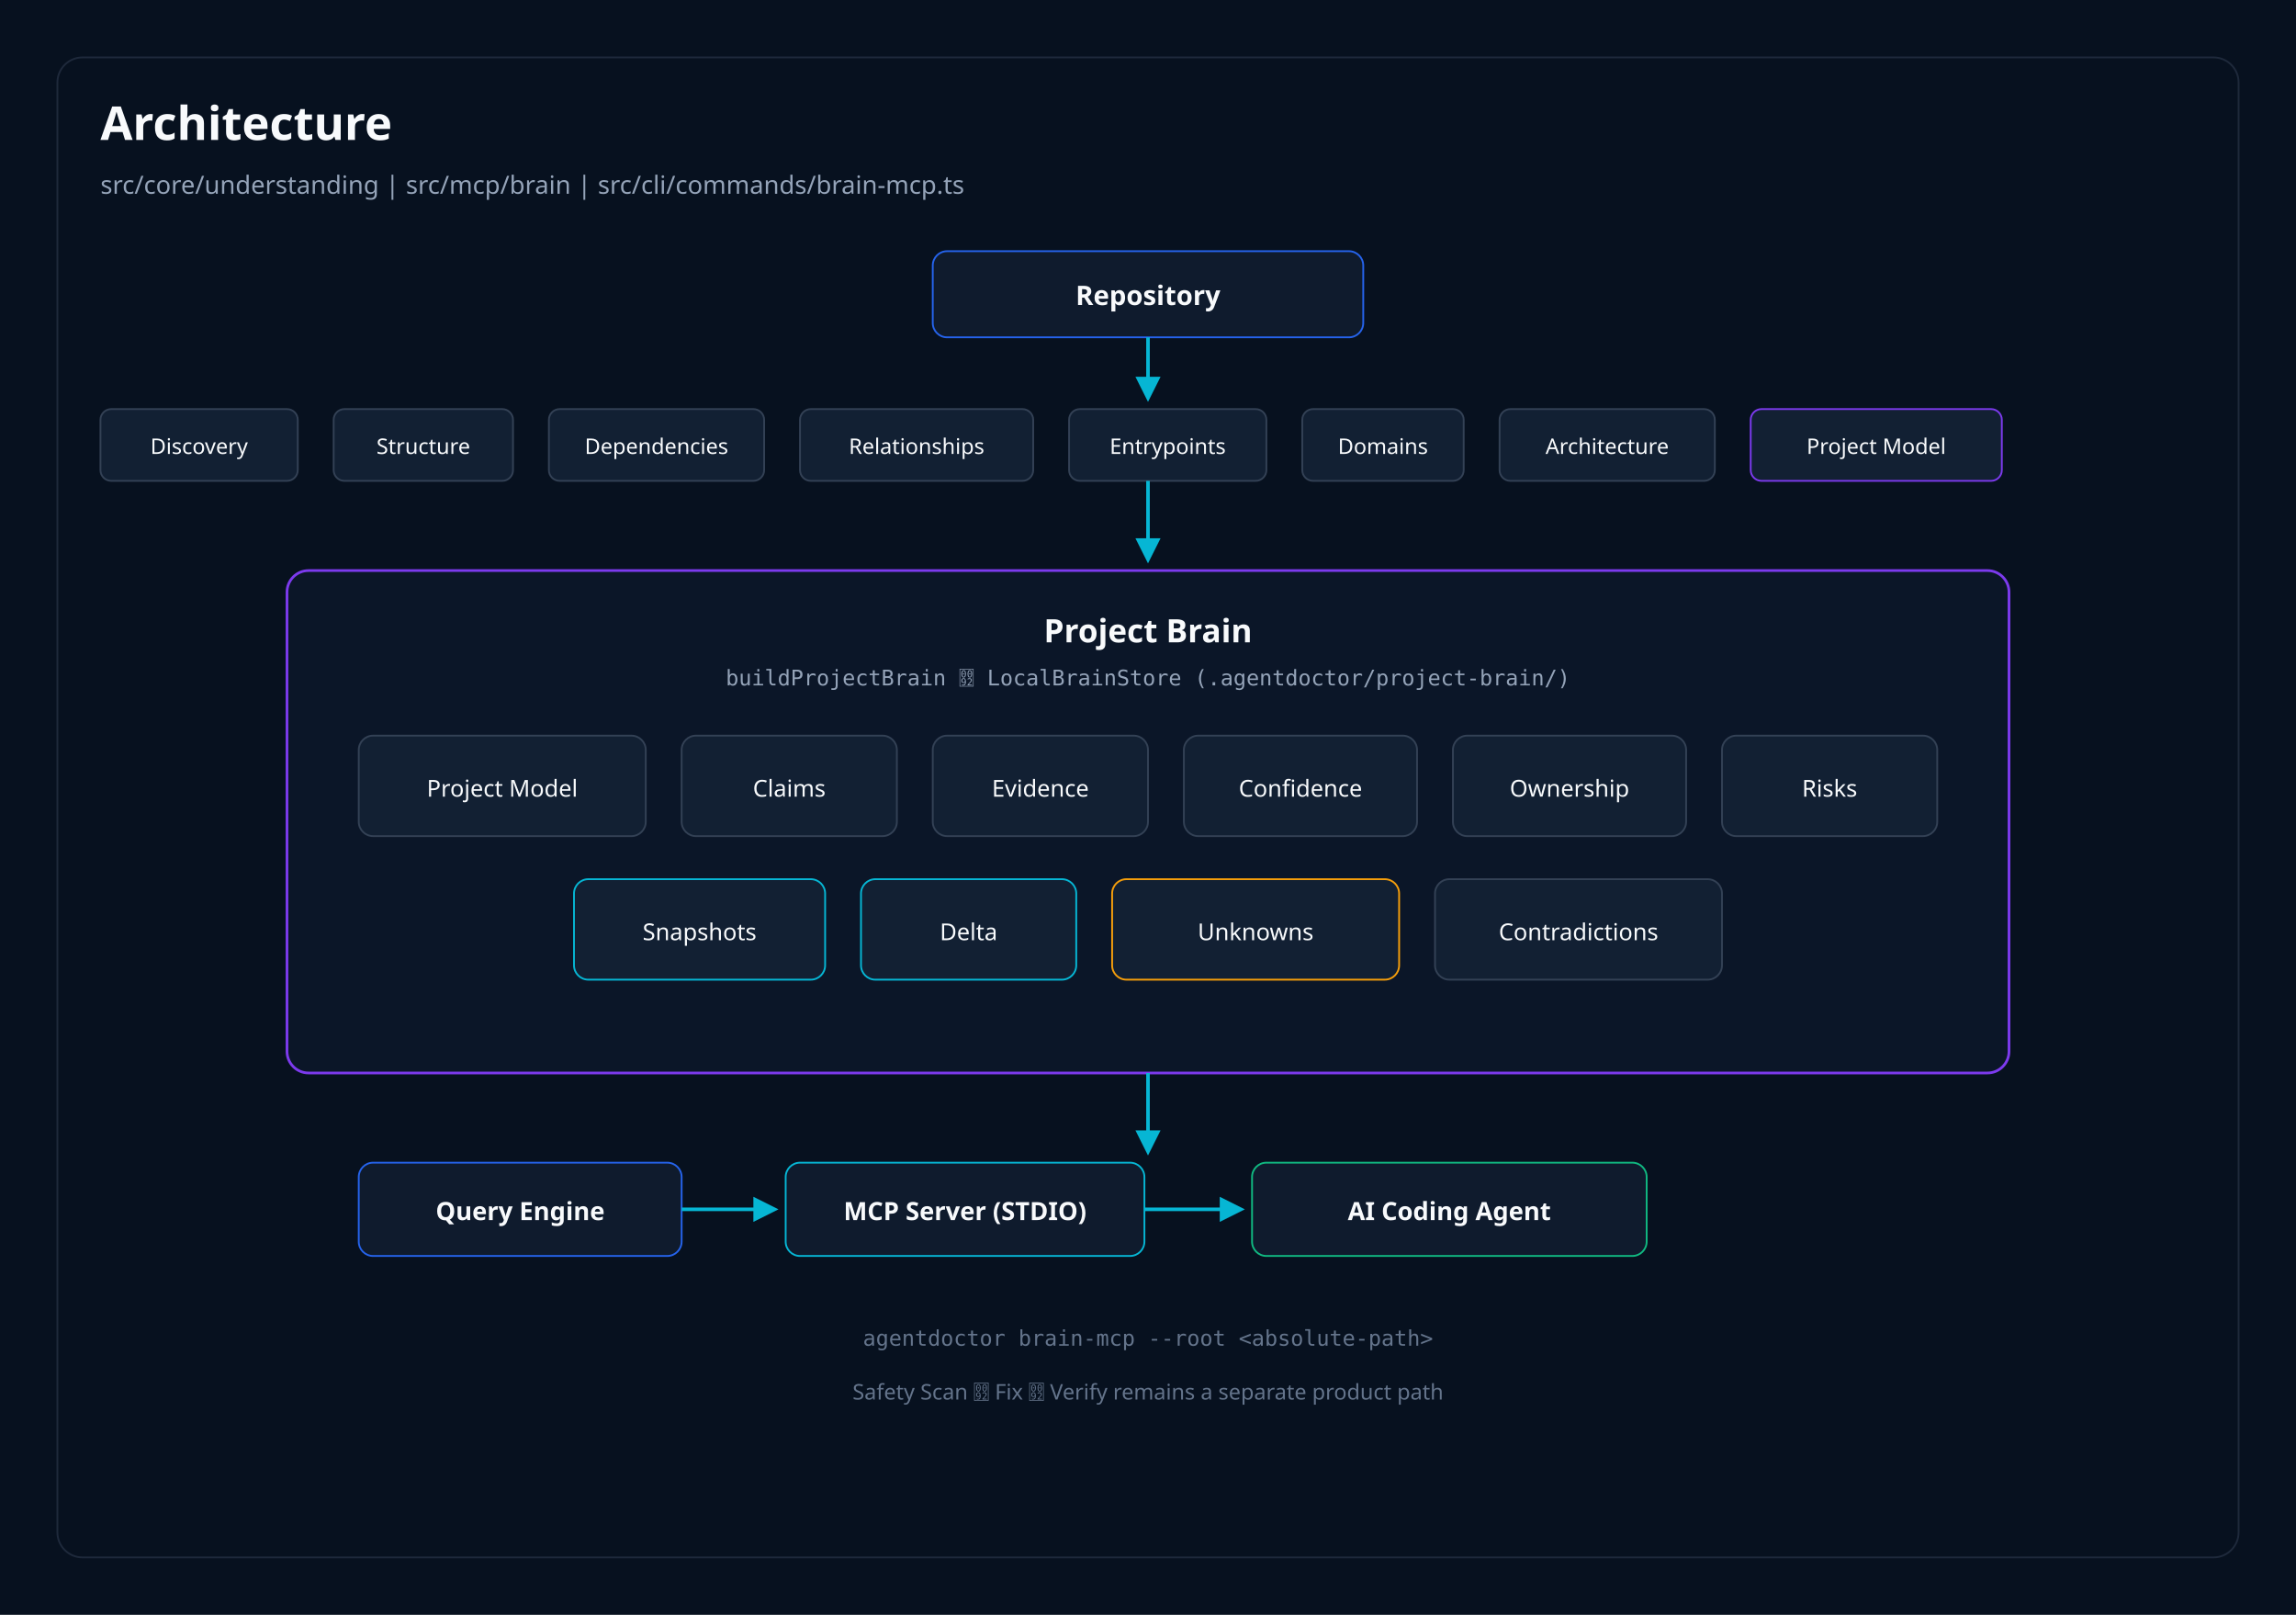
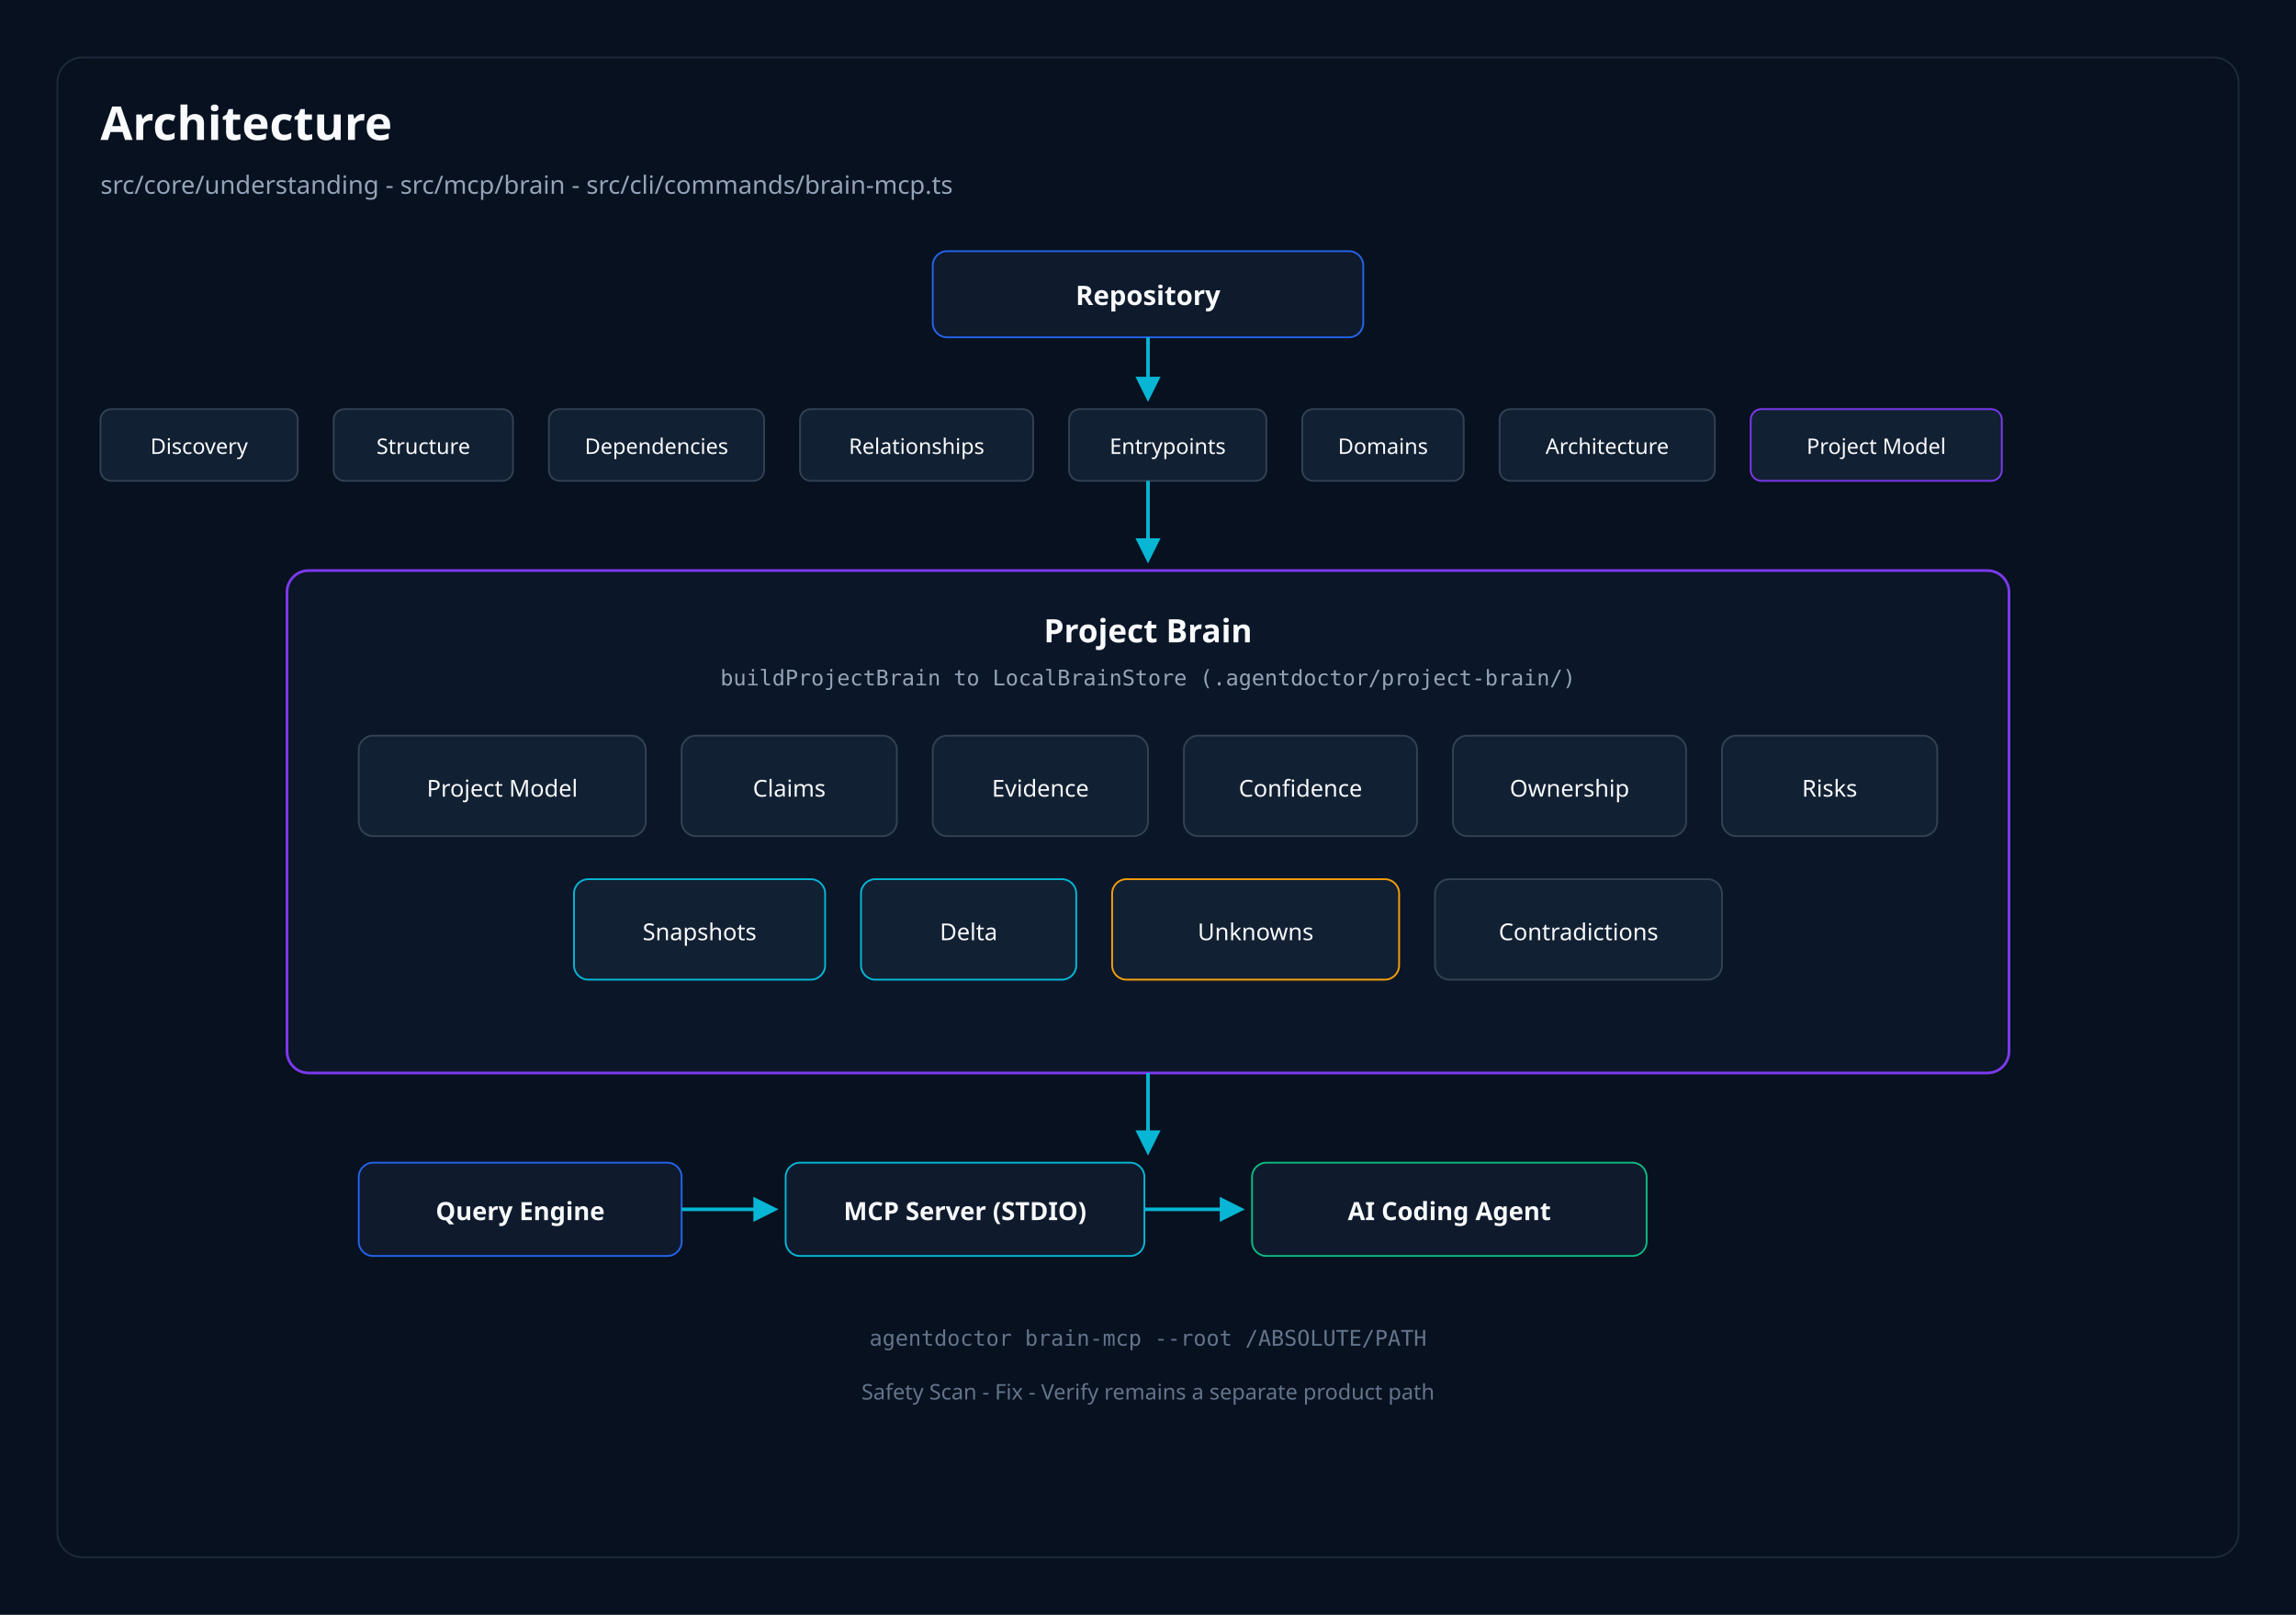
<svg xmlns="http://www.w3.org/2000/svg" width="1280" height="900" viewBox="0 0 1280 900" role="img" aria-labelledby="title desc">
  <defs>
    <marker id="a" markerWidth="7" markerHeight="7" refX="5" refY="3.5" orient="auto">
      <path d="M0,0 L7,3.5 L0,7 Z" fill="#06B6D4" />
    </marker>
  </defs>
  <rect width="1280" height="900" fill="#07111F" />
  <rect x="32" y="32" width="1216" height="836" rx="14" fill="none" stroke="#1E293B" />
  <text x="56" y="78" font-family="ui-sans-serif, system-ui, sans-serif" font-size="26" font-weight="700" fill="#F8FAFC">Architecture</text>
-   <text x="56" y="108" font-family="ui-sans-serif, system-ui, sans-serif" font-size="14" fill="#94A3B8">src/core/understanding | src/mcp/brain | src/cli/commands/brain-mcp.ts</text>
+   <text x="56" y="108" font-family="ui-sans-serif, system-ui, sans-serif" font-size="14" fill="#94A3B8">src/core/understanding - src/mcp/brain - src/cli/commands/brain-mcp.ts</text>
  <rect x="520" y="140" width="240" height="48" rx="8" fill="#0F1B2D" stroke="#2563EB" />
  <text x="640" y="170" text-anchor="middle" font-family="ui-sans-serif, system-ui, sans-serif" font-size="15" font-weight="600" fill="#F8FAFC">Repository</text>
  <line x1="640" y1="188" x2="640" y2="220" stroke="#06B6D4" stroke-width="2" marker-end="url(#a)" />
  <g font-family="ui-sans-serif, system-ui, sans-serif" font-size="12" fill="#F8FAFC">
    <rect x="56" y="228" width="110" height="40" rx="6" fill="#122033" stroke="#334155" />
    <text x="111" y="253" text-anchor="middle">Discovery</text>
    <rect x="186" y="228" width="100" height="40" rx="6" fill="#122033" stroke="#334155" />
    <text x="236" y="253" text-anchor="middle">Structure</text>
    <rect x="306" y="228" width="120" height="40" rx="6" fill="#122033" stroke="#334155" />
    <text x="366" y="253" text-anchor="middle">Dependencies</text>
    <rect x="446" y="228" width="130" height="40" rx="6" fill="#122033" stroke="#334155" />
    <text x="511" y="253" text-anchor="middle">Relationships</text>
    <rect x="596" y="228" width="110" height="40" rx="6" fill="#122033" stroke="#334155" />
    <text x="651" y="253" text-anchor="middle">Entrypoints</text>
    <rect x="726" y="228" width="90" height="40" rx="6" fill="#122033" stroke="#334155" />
    <text x="771" y="253" text-anchor="middle">Domains</text>
    <rect x="836" y="228" width="120" height="40" rx="6" fill="#122033" stroke="#334155" />
    <text x="896" y="253" text-anchor="middle">Architecture</text>
    <rect x="976" y="228" width="140" height="40" rx="6" fill="#122033" stroke="#7C3AED" />
    <text x="1046" y="253" text-anchor="middle">Project Model</text>
  </g>
  <line x1="640" y1="268" x2="640" y2="310" stroke="#06B6D4" stroke-width="2" marker-end="url(#a)" />
  <rect x="160" y="318" width="960" height="280" rx="12" fill="#0B1628" stroke="#7C3AED" stroke-width="1.5" />
  <text x="640" y="358" text-anchor="middle" font-family="ui-sans-serif, system-ui, sans-serif" font-size="18" font-weight="700" fill="#F8FAFC">Project Brain</text>
-   <text x="640" y="382" text-anchor="middle" font-family="ui-monospace, Menlo, monospace" font-size="12" fill="#94A3B8">buildProjectBrain  LocalBrainStore (.agentdoctor/project-brain/)</text>
+   <text x="640" y="382" text-anchor="middle" font-family="ui-monospace, Menlo, monospace" font-size="12" fill="#94A3B8">buildProjectBrain to LocalBrainStore (.agentdoctor/project-brain/)</text>
  <g font-family="ui-sans-serif, system-ui, sans-serif" font-size="13" fill="#F8FAFC">
    <rect x="200" y="410" width="160" height="56" rx="8" fill="#122033" stroke="#334155" />
    <text x="280" y="444" text-anchor="middle">Project Model</text>
    <rect x="380" y="410" width="120" height="56" rx="8" fill="#122033" stroke="#334155" />
    <text x="440" y="444" text-anchor="middle">Claims</text>
    <rect x="520" y="410" width="120" height="56" rx="8" fill="#122033" stroke="#334155" />
    <text x="580" y="444" text-anchor="middle">Evidence</text>
    <rect x="660" y="410" width="130" height="56" rx="8" fill="#122033" stroke="#334155" />
    <text x="725" y="444" text-anchor="middle">Confidence</text>
    <rect x="810" y="410" width="130" height="56" rx="8" fill="#122033" stroke="#334155" />
    <text x="875" y="444" text-anchor="middle">Ownership</text>
    <rect x="960" y="410" width="120" height="56" rx="8" fill="#122033" stroke="#334155" />
    <text x="1020" y="444" text-anchor="middle">Risks</text>
    <rect x="320" y="490" width="140" height="56" rx="8" fill="#122033" stroke="#06B6D4" />
    <text x="390" y="524" text-anchor="middle">Snapshots</text>
    <rect x="480" y="490" width="120" height="56" rx="8" fill="#122033" stroke="#06B6D4" />
    <text x="540" y="524" text-anchor="middle">Delta</text>
    <rect x="620" y="490" width="160" height="56" rx="8" fill="#122033" stroke="#F59E0B" />
    <text x="700" y="524" text-anchor="middle">Unknowns</text>
    <rect x="800" y="490" width="160" height="56" rx="8" fill="#122033" stroke="#334155" />
    <text x="880" y="524" text-anchor="middle">Contradictions</text>
  </g>
  <line x1="640" y1="598" x2="640" y2="640" stroke="#06B6D4" stroke-width="2" marker-end="url(#a)" />
  <g font-family="ui-sans-serif, system-ui, sans-serif" font-size="14" font-weight="600" fill="#F8FAFC">
    <rect x="200" y="648" width="180" height="52" rx="8" fill="#0F1B2D" stroke="#2563EB" />
    <text x="290" y="680" text-anchor="middle">Query Engine</text>
    <line x1="380" y1="674" x2="430" y2="674" stroke="#06B6D4" stroke-width="2" marker-end="url(#a)" />
    <rect x="438" y="648" width="200" height="52" rx="8" fill="#0F1B2D" stroke="#06B6D4" />
    <text x="538" y="680" text-anchor="middle">MCP Server (STDIO)</text>
    <line x1="638" y1="674" x2="690" y2="674" stroke="#06B6D4" stroke-width="2" marker-end="url(#a)" />
    <rect x="698" y="648" width="220" height="52" rx="8" fill="#0F1B2D" stroke="#10B981" />
    <text x="808" y="680" text-anchor="middle">AI Coding Agent</text>
  </g>
-   <text x="640" y="750" text-anchor="middle" font-family="ui-monospace, Menlo, monospace" font-size="12" fill="#64748B">agentdoctor brain-mcp --root &lt;absolute-path&gt;</text>
-   <text x="640" y="780" text-anchor="middle" font-family="ui-sans-serif, system-ui, sans-serif" font-size="12" fill="#64748B">Safety Scan  Fix  Verify remains a separate product path</text>
+   <text x="640" y="750" text-anchor="middle" font-family="ui-monospace, Menlo, monospace" font-size="12" fill="#64748B">agentdoctor brain-mcp --root /ABSOLUTE/PATH</text>
+   <text x="640" y="780" text-anchor="middle" font-family="ui-sans-serif, system-ui, sans-serif" font-size="12" fill="#64748B">Safety Scan - Fix - Verify remains a separate product path</text>
</svg>
